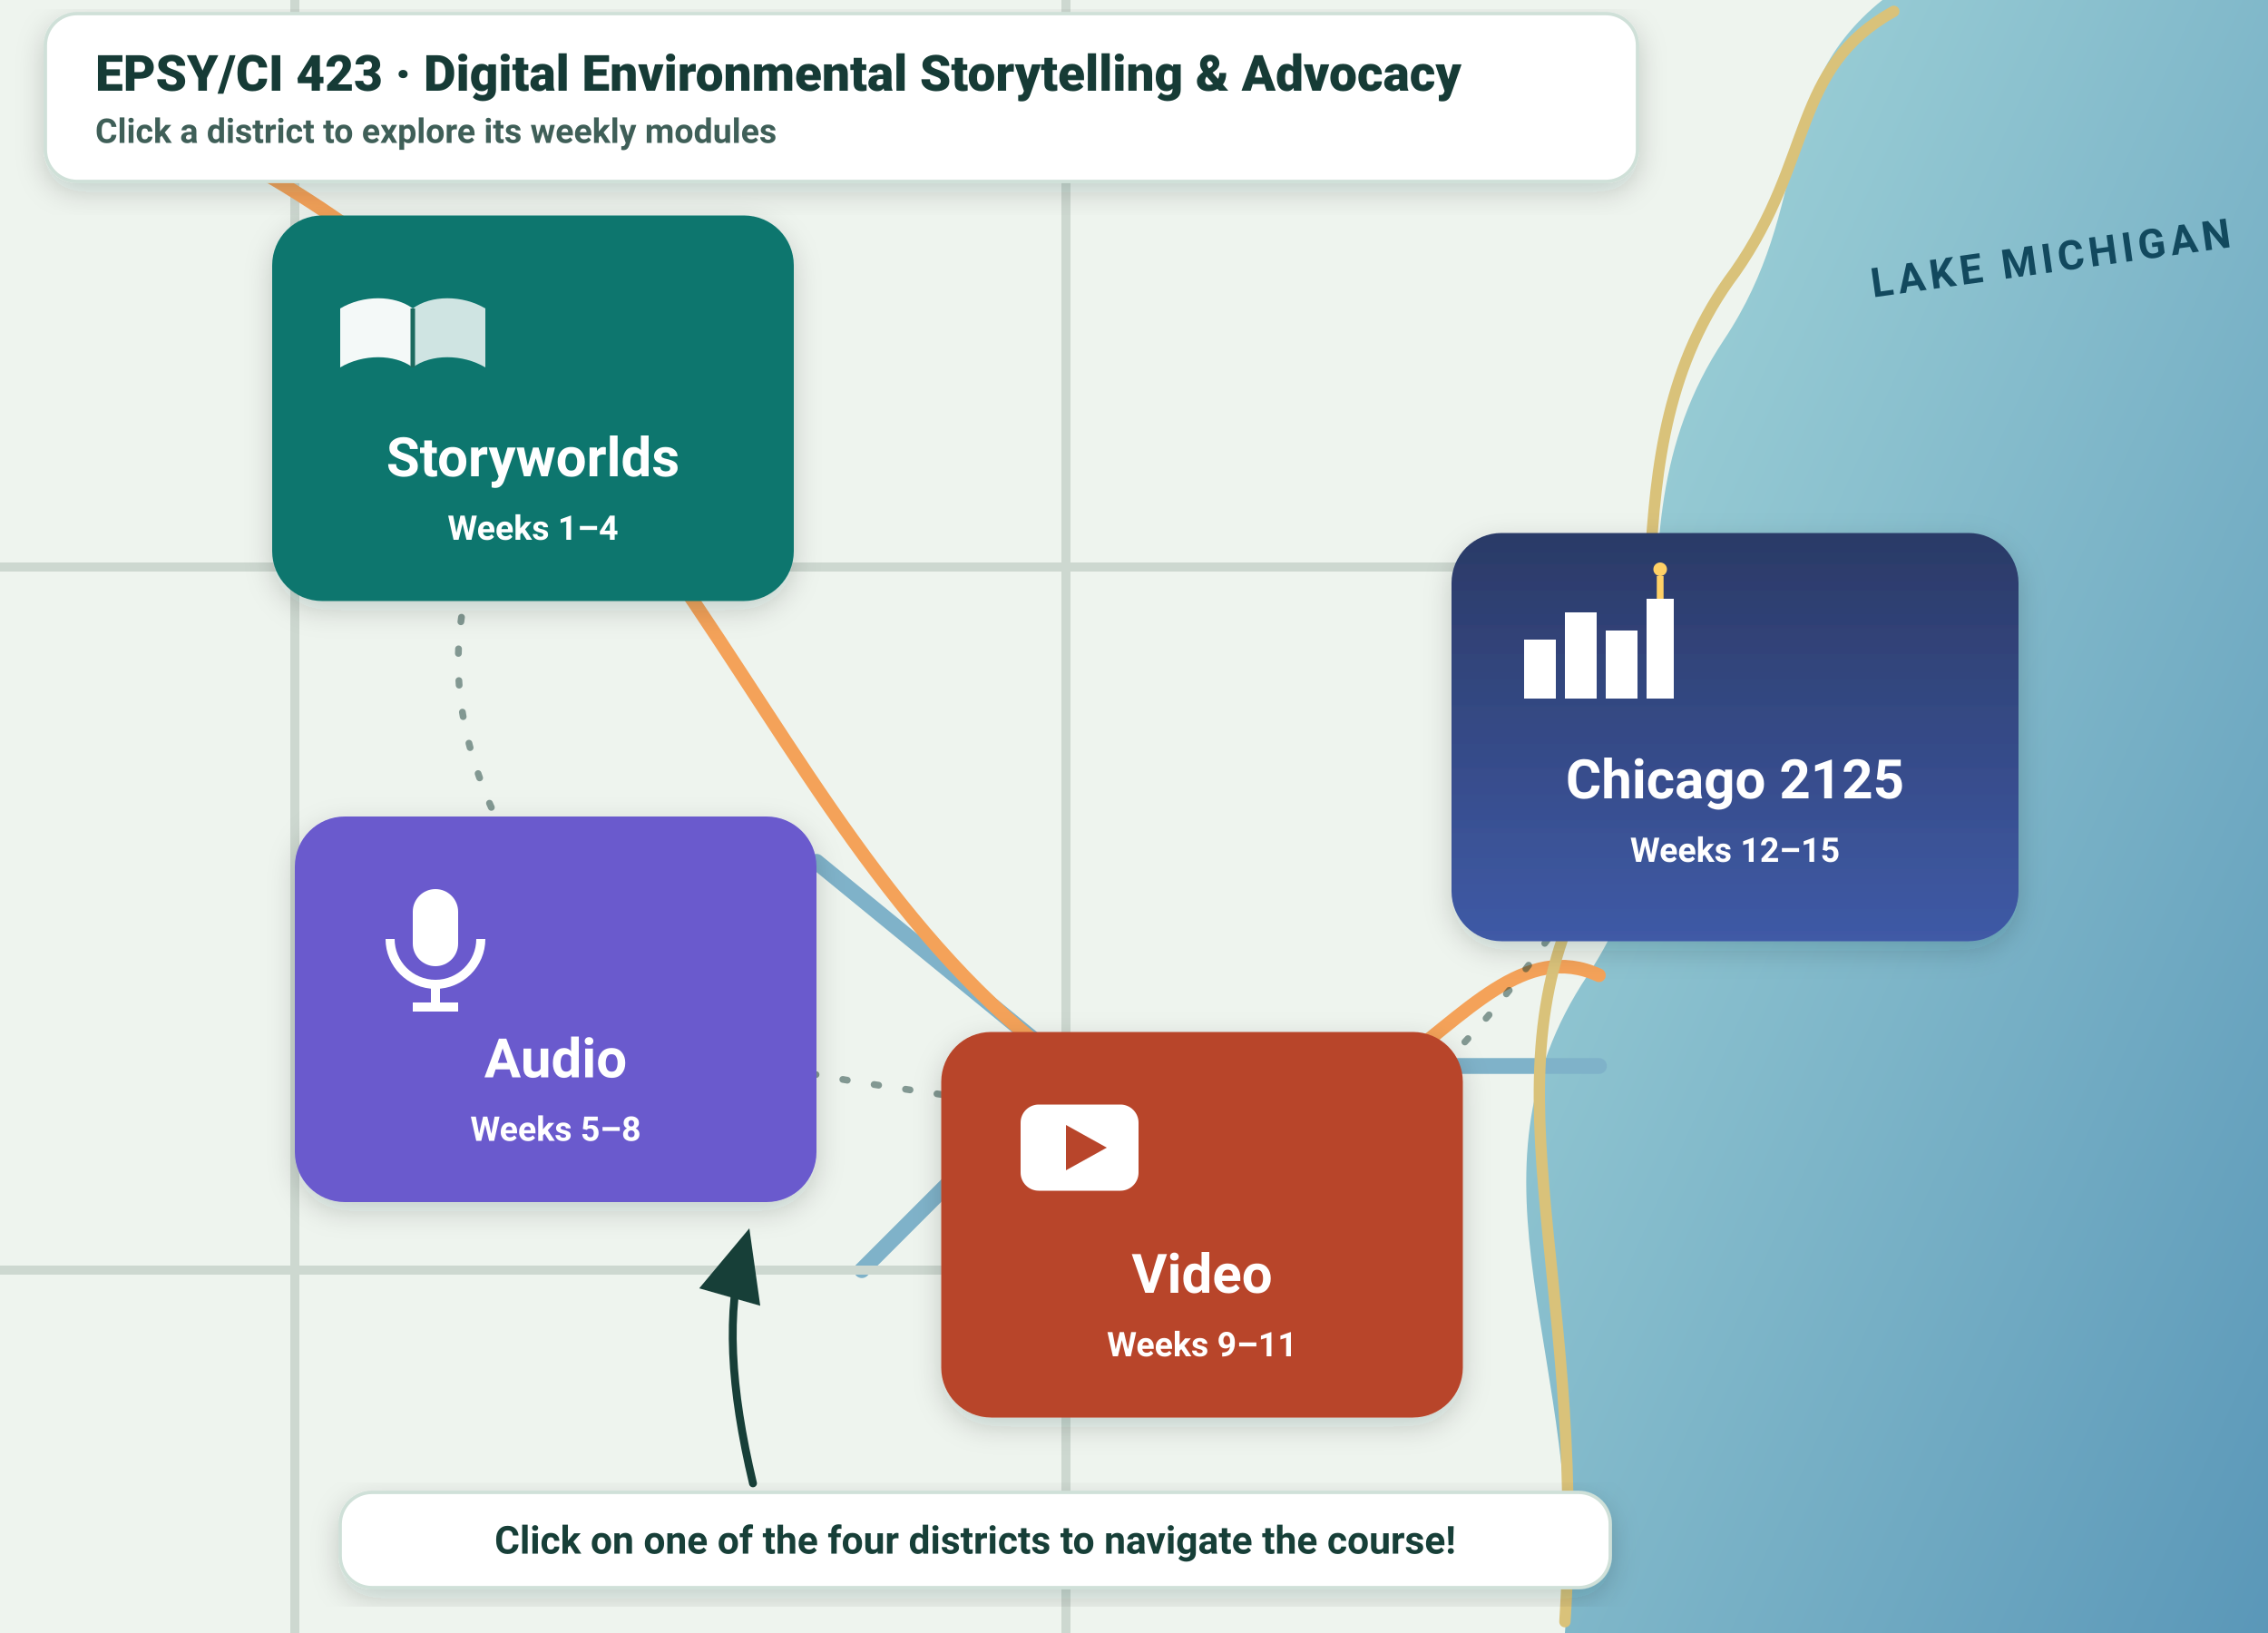
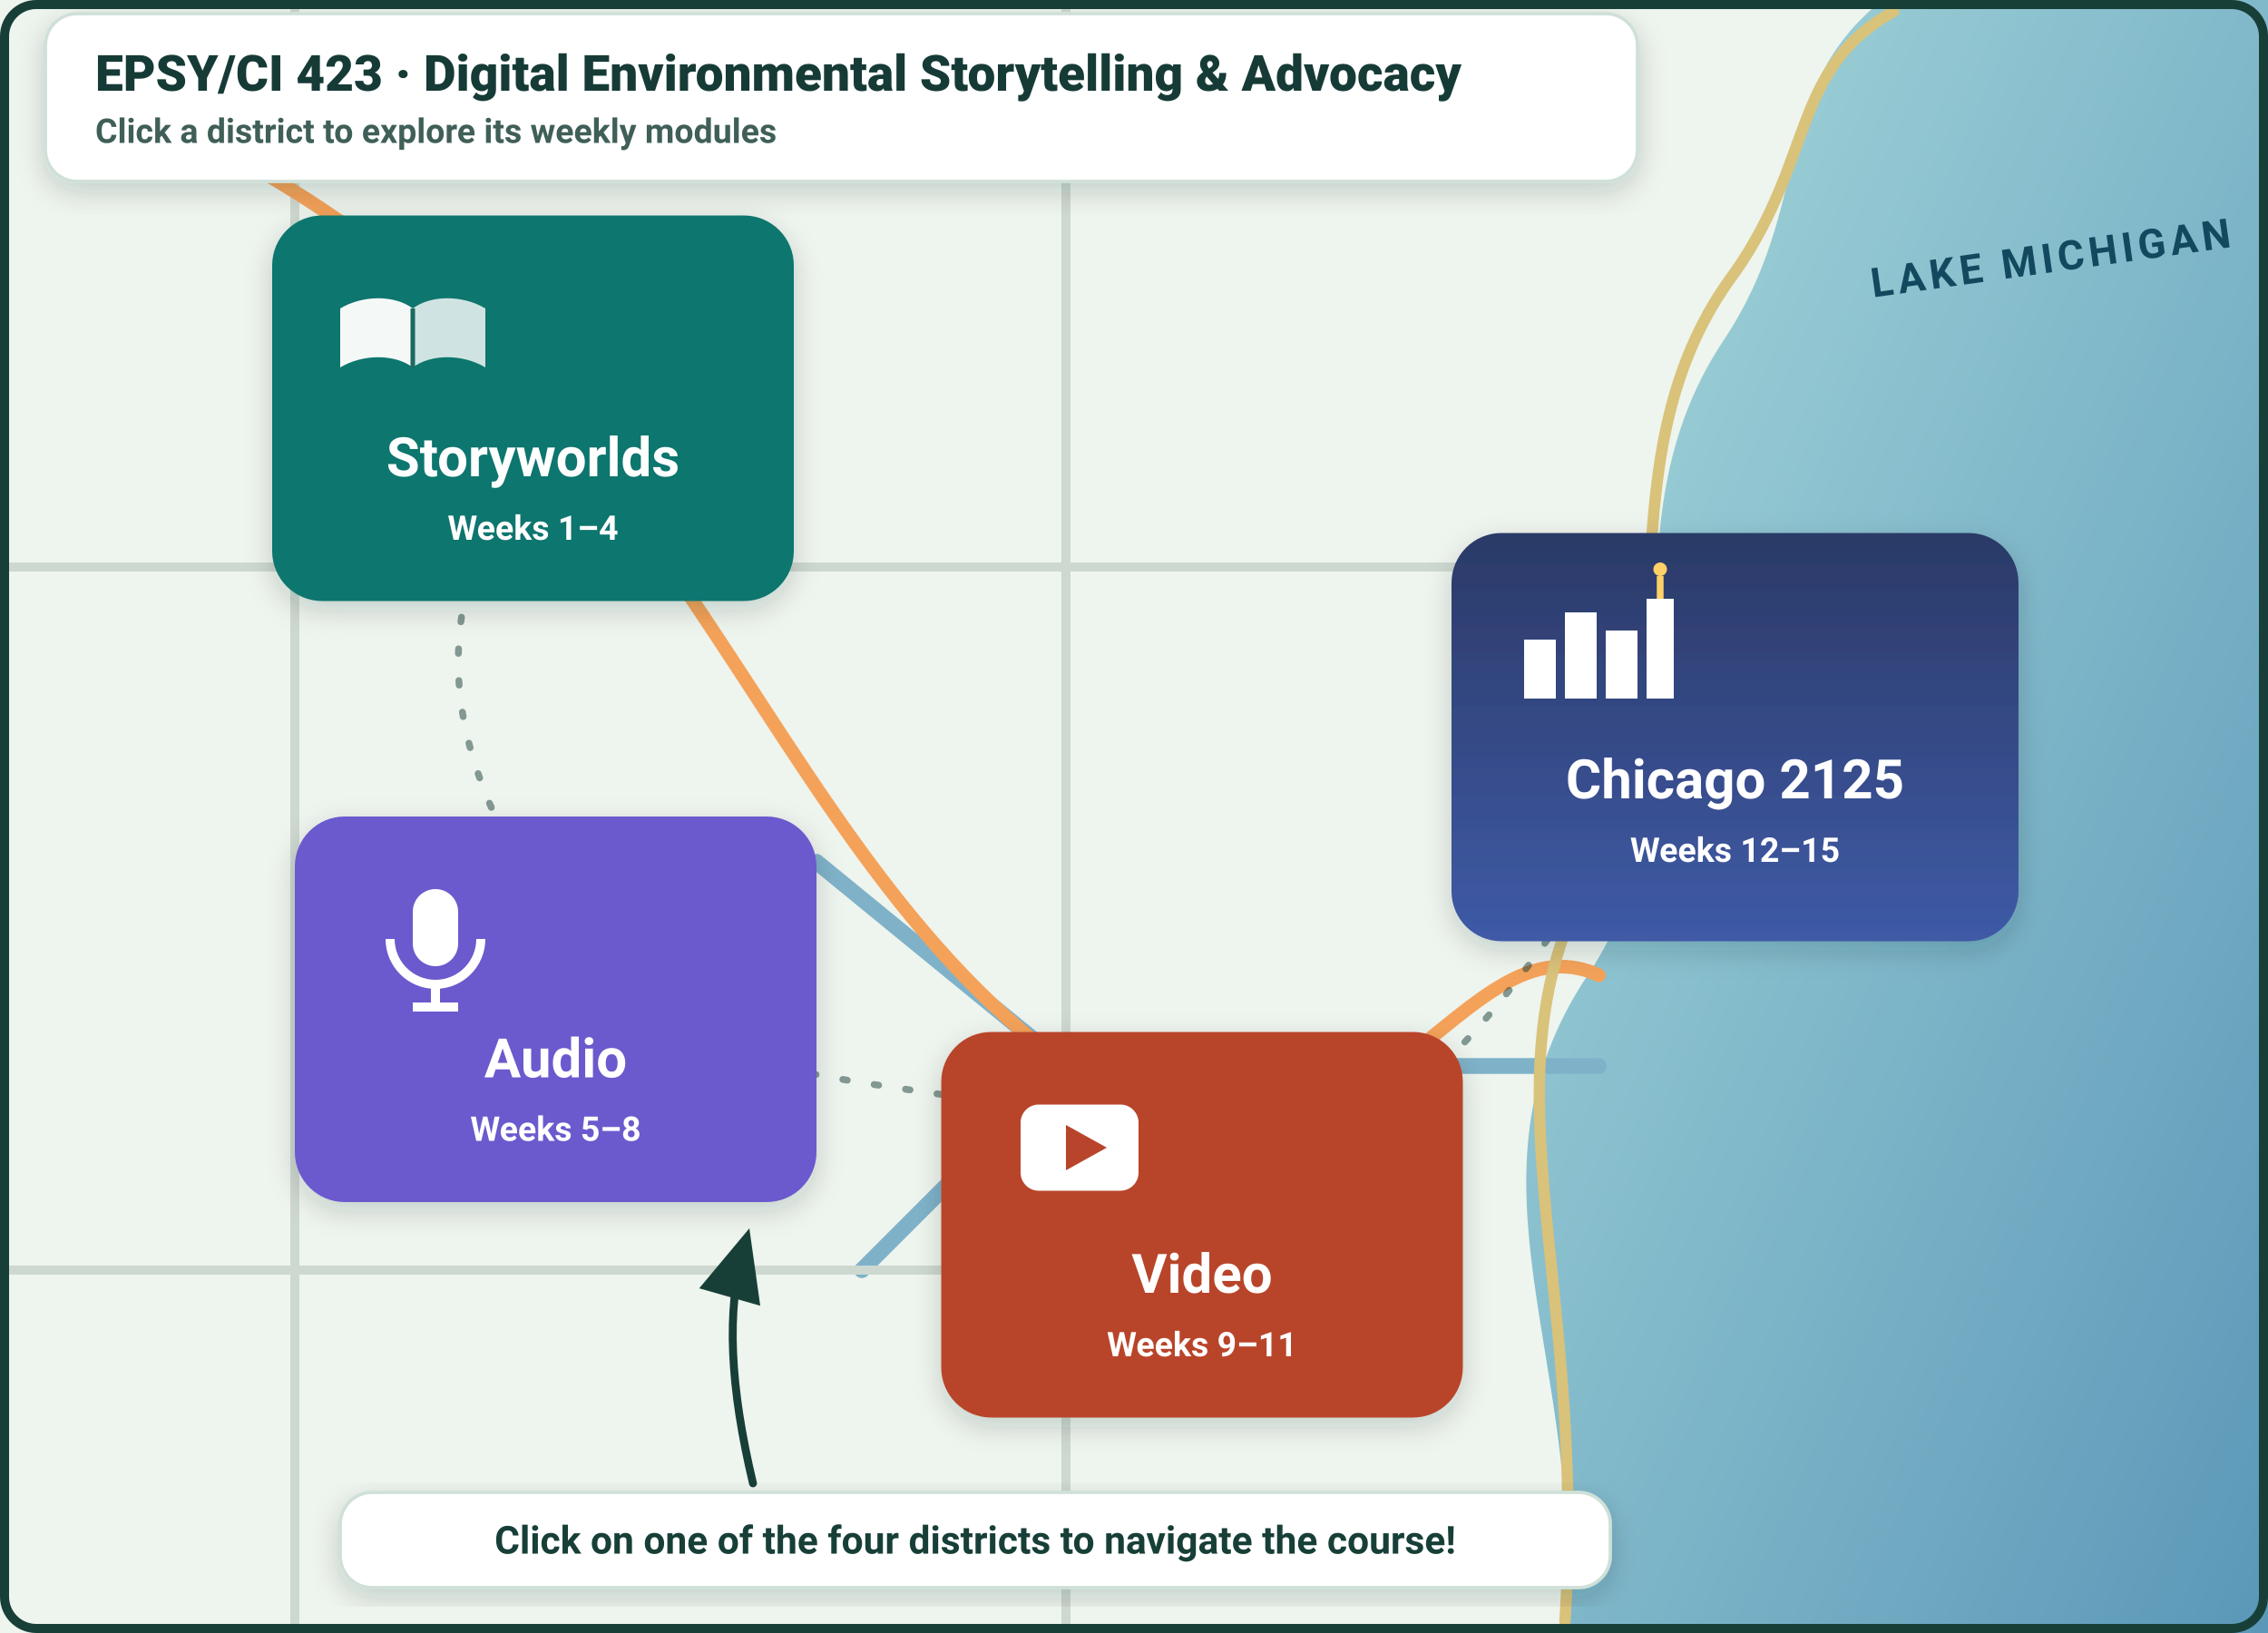
<svg xmlns="http://www.w3.org/2000/svg" viewBox="0 0 1000 720" font-family="system-ui, 'Segoe UI', Roboto, Helvetica, Arial, sans-serif">
  <defs>
    <linearGradient id="lakeGrad" x1="0" y1="0" x2="1" y2="1">
      <stop offset="0" stop-color="#a8dadc" />
      <stop offset="1" stop-color="#5a97b8" />
    </linearGradient>
    <linearGradient id="skyGrad" x1="0" y1="0" x2="0" y2="1">
      <stop offset="0" stop-color="#2b3a67" />
      <stop offset="1" stop-color="#3f5aa6" />
    </linearGradient>
    <filter id="soft" x="-20%" y="-20%" width="140%" height="140%">
      <feDropShadow dx="0" dy="4" stdDeviation="6" flood-color="#0b2e2a" flood-opacity="0.18" />
    </filter>
    <marker id="arrowhead" markerWidth="9" markerHeight="8" refX="6.5" refY="4" orient="auto">
      <path d="M0,0 L9,4 L0,8 Z" fill="#173f38" />
    </marker>
  </defs>
  <rect x="0" y="0" width="1000" height="720" fill="#eef4ee" />
  <path d="M 1000 0 L 1000 720 L 690 720 C 700 600 640 520 700 430 C 760 340 700 240 760 150 C 800 90 780 40 830 0 Z" fill="url(#lakeGrad)" />
  <text x="905" y="120" transform="rotate(-8 905 120)" font-size="18" font-weight="700" fill="#12495e" letter-spacing="2" text-anchor="middle">LAKE MICHIGAN</text>
  <path d="M 705 470 L 470 470 L 360 380 M 470 470 L 380 560" stroke="#7fb2c9" stroke-width="7" fill="none" stroke-linecap="round" stroke-linejoin="round" />
  <g stroke="#cdd8d0" stroke-width="4">
    <line x1="130" y1="0" x2="130" y2="720" />
    <line x1="470" y1="0" x2="470" y2="720" />
    <line x1="0" y1="250" x2="705" y2="250" />
    <line x1="0" y1="560" x2="640" y2="560" />
  </g>
  <path d="M 40 40 C 300 140 320 360 470 470 C 600 560 640 400 705 430" stroke="#f4a259" stroke-width="6" fill="none" stroke-linecap="round" />
  <path d="M 690 715 C 700 560 650 470 705 380 C 745 300 705 200 765 120 C 800 70 790 30 835 5" stroke="#d9c27a" stroke-width="5" fill="none" stroke-linecap="round" />
  <path d="M 235 195 C 180 280 200 340 250 415 S 420 470 520 505 S 690 400 745 320" stroke="#163b36" stroke-width="3" fill="none" stroke-dasharray="2 12" stroke-linecap="round" opacity="0.5" />
  <g>
    <rect x="120" y="95" width="230" height="170" rx="22" fill="#0f766e" filter="url(#soft)" />
    <g transform="translate(150 128)">
      <path d="M0 8 C10 2 24 2 32 8 L32 34 C24 28 10 28 0 34 Z" fill="#ffffff" opacity="0.95" />
      <path d="M32 8 C40 2 54 2 64 8 L64 34 C54 28 40 28 32 34 Z" fill="#ffffff" opacity="0.8" />
      <line x1="32" y1="8" x2="32" y2="34" stroke="#1c6a5f" stroke-width="2" />
    </g>
    <text x="235" y="210" font-size="24" font-weight="700" fill="#fff" text-anchor="middle">Storyworlds</text>
    <text x="235" y="238" font-size="15" font-weight="600" fill="#fff" text-anchor="middle">Weeks 1–4</text>
  </g>
  <g>
    <rect x="130" y="360" width="230" height="170" rx="22" fill="#6a5acd" filter="url(#soft)" />
    <g transform="translate(168 392)">
      <rect x="14" y="0" width="20" height="34" rx="10" fill="#fff" />
      <path d="M4 22 a20 20 0 0 0 40 0" fill="none" stroke="#fff" stroke-width="4" />
      <line x1="24" y1="42" x2="24" y2="52" stroke="#fff" stroke-width="4" />
      <line x1="14" y1="52" x2="34" y2="52" stroke="#fff" stroke-width="4" />
    </g>
    <text x="245" y="475" font-size="24" font-weight="700" fill="#fff" text-anchor="middle">Audio</text>
    <text x="245" y="503" font-size="15" font-weight="600" fill="#fff" text-anchor="middle">Weeks 5–8</text>
  </g>
  <g>
    <rect x="415" y="455" width="230" height="170" rx="22" fill="#b8452b" filter="url(#soft)" />
    <g transform="translate(450 487)">
      <rect x="0" y="0" width="52" height="38" rx="8" fill="#fff" />
      <path d="M20 9 L38 19 L20 29 Z" fill="#b8452b" />
    </g>
    <text x="530" y="570" font-size="24" font-weight="700" fill="#fff" text-anchor="middle">Video</text>
    <text x="530" y="598" font-size="15" font-weight="600" fill="#fff" text-anchor="middle">Weeks 9–11</text>
  </g>
  <g>
    <rect x="640" y="235" width="250" height="180" rx="22" fill="url(#skyGrad)" filter="url(#soft)" />
    <g transform="translate(672 262)">
      <rect x="0" y="20" width="14" height="26" fill="#fff" />
      <rect x="18" y="8" width="14" height="38" fill="#fff" />
      <rect x="36" y="16" width="14" height="30" fill="#fff" />
      <rect x="54" y="2" width="12" height="44" fill="#fff" />
      <path d="M60 2 L60 -8" stroke="#ffd166" stroke-width="3" />
      <circle cx="60" cy="-11" r="3" fill="#ffd166" />
    </g>
    <text x="765" y="352" font-size="24" font-weight="700" fill="#fff" text-anchor="middle">Chicago 2125</text>
    <text x="765" y="380" font-size="15" font-weight="600" fill="#fff" text-anchor="middle">Weeks 12–15</text>
  </g>
  <path d="M 332 654 C 322 612 320 578 328 550" fill="none" stroke="#173f38" stroke-width="3.5" stroke-linecap="round" marker-end="url(#arrowhead)" />
  <rect x="150" y="658" width="560" height="42" rx="14" fill="#ffffff" stroke="#cfe0d8" stroke-width="1.5" filter="url(#soft)" />
  <text x="430" y="685" font-size="17" font-weight="700" fill="#173f38" text-anchor="middle">Click on one of the four districts to navigate the course!</text>
  <rect x="20" y="6" width="702" height="74" rx="14" fill="#ffffff" stroke="#cfe0d8" stroke-width="1.5" filter="url(#soft)" />
  <text x="42" y="40" font-size="22" font-weight="800" fill="#163b36">EPSY/CI 423 · Digital Environmental Storytelling &amp; Advocacy</text>
  <text x="42" y="63" font-size="15" font-weight="600" fill="#3f5f58">Click a district to explore its weekly modules</text>
+   <rect x="2" y="2" width="996" height="716" rx="14" fill="none" stroke="#173f38" stroke-width="4" />
</svg>
